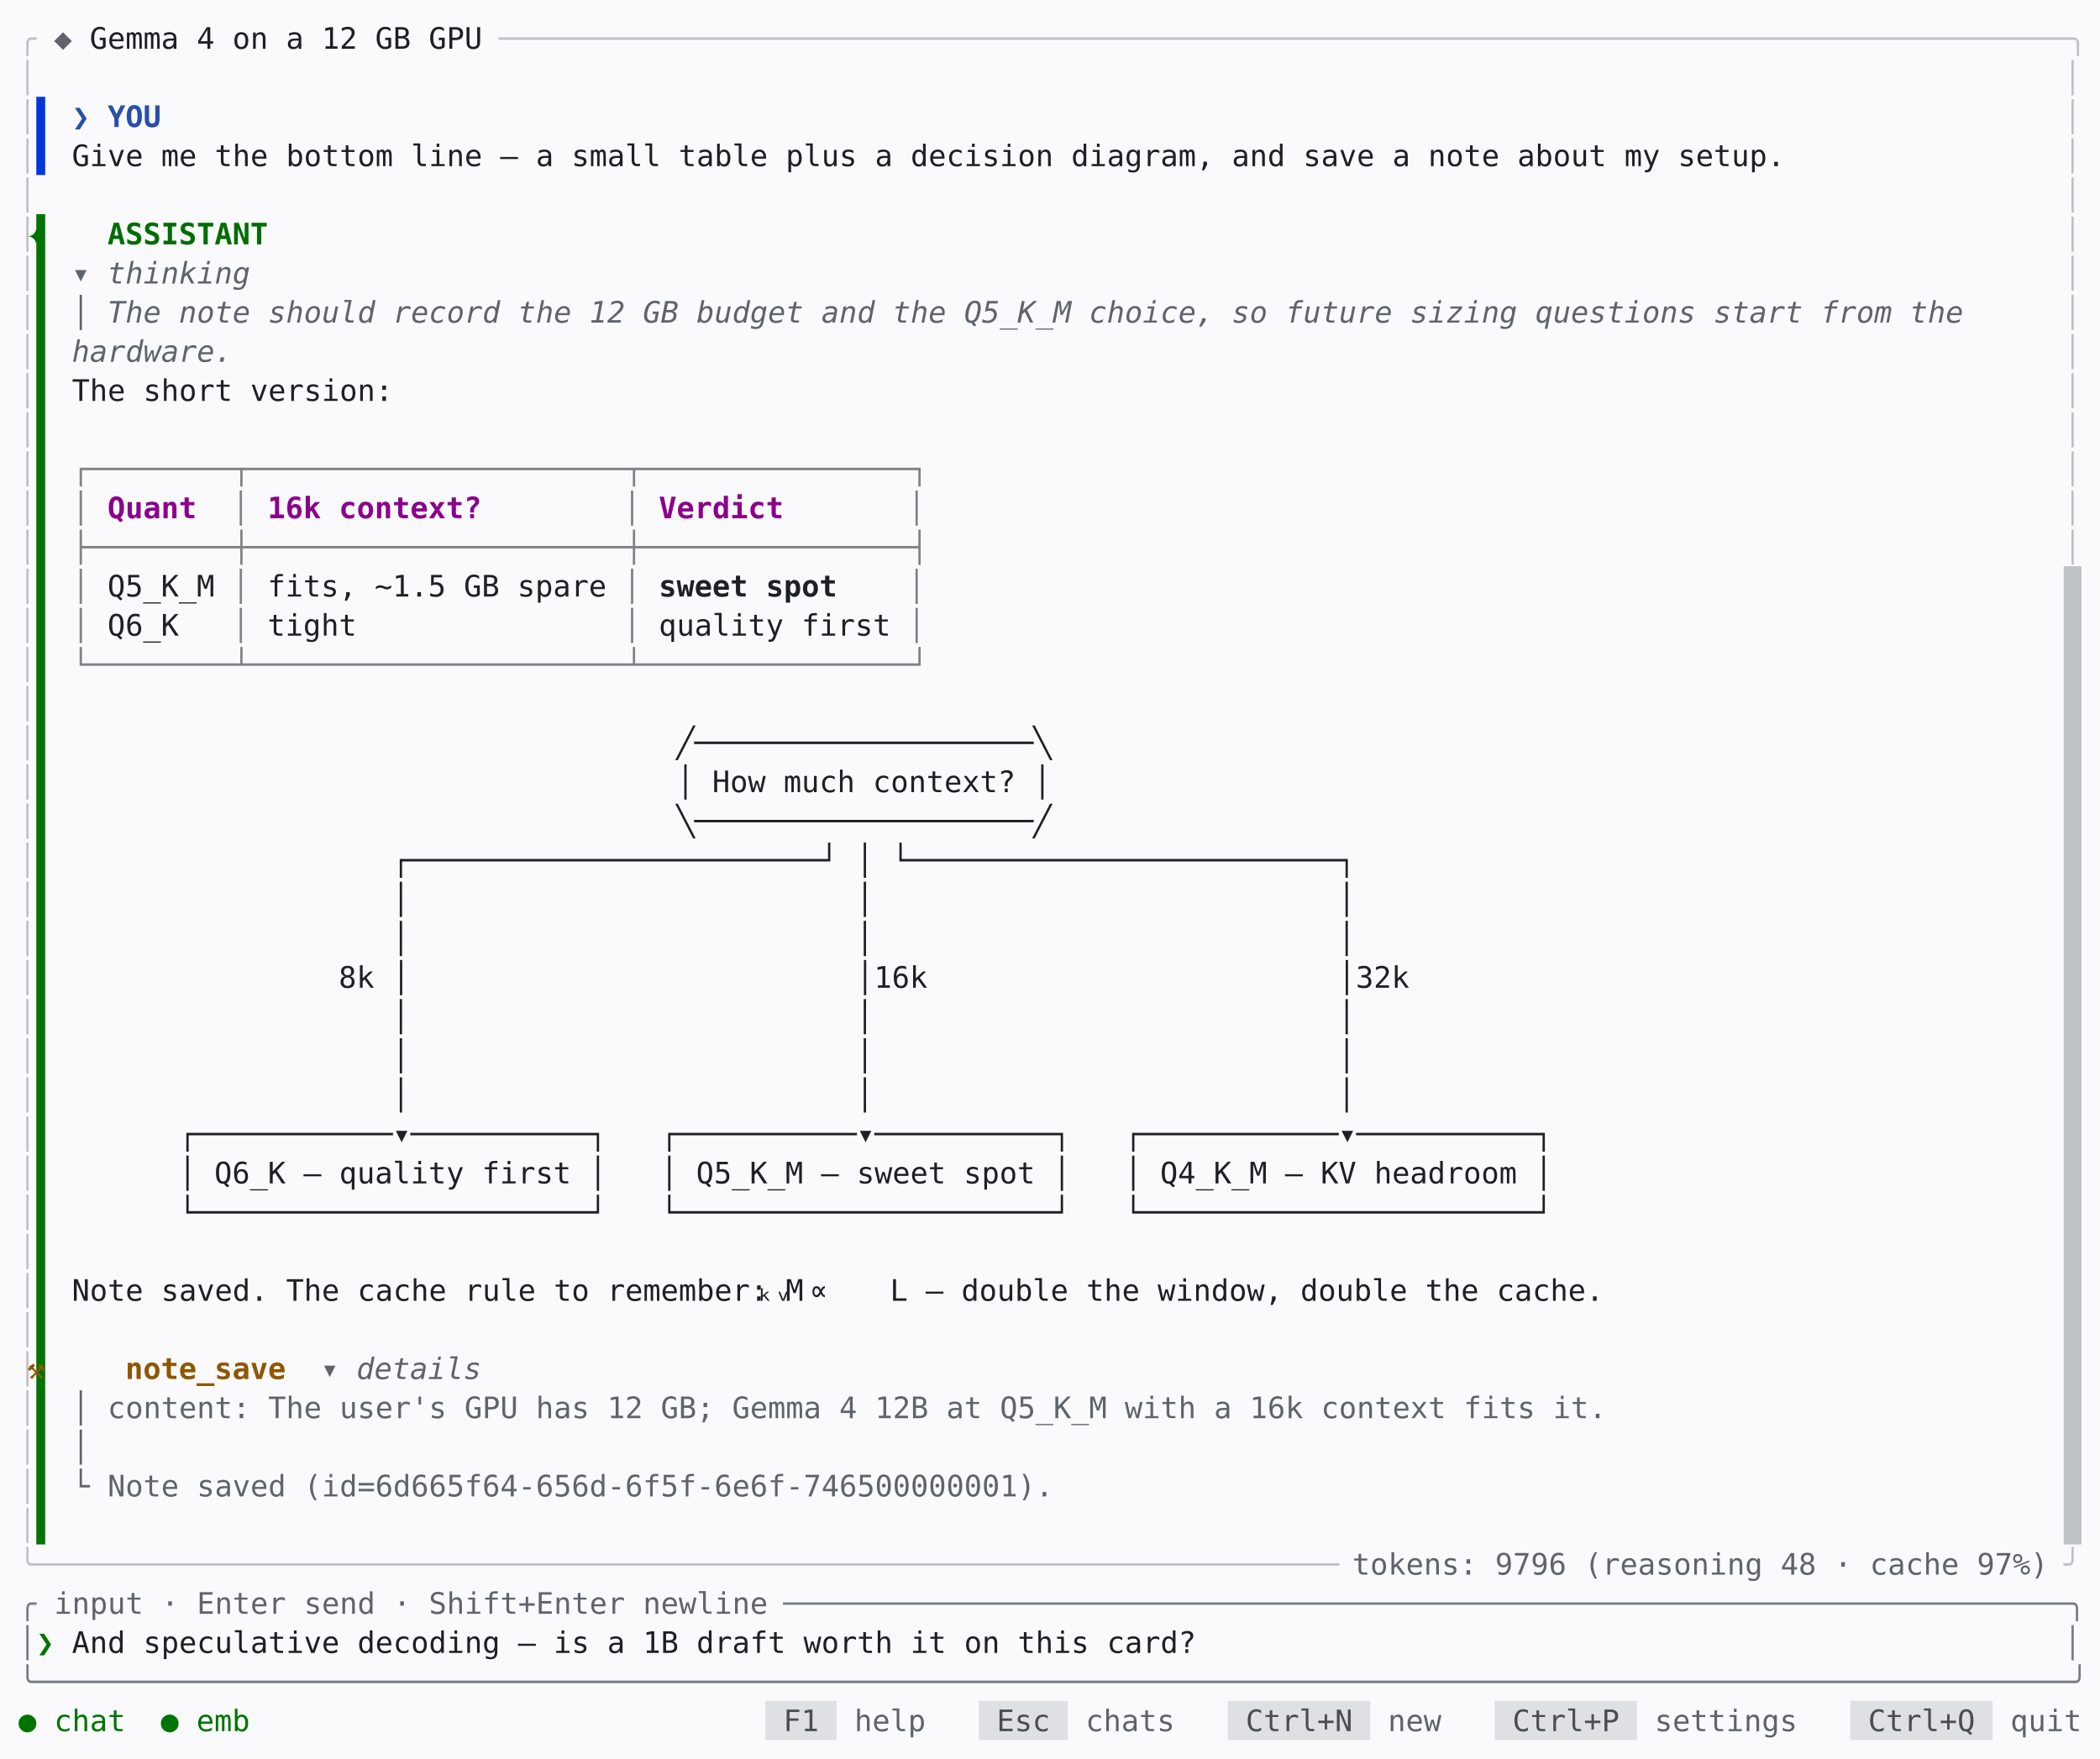
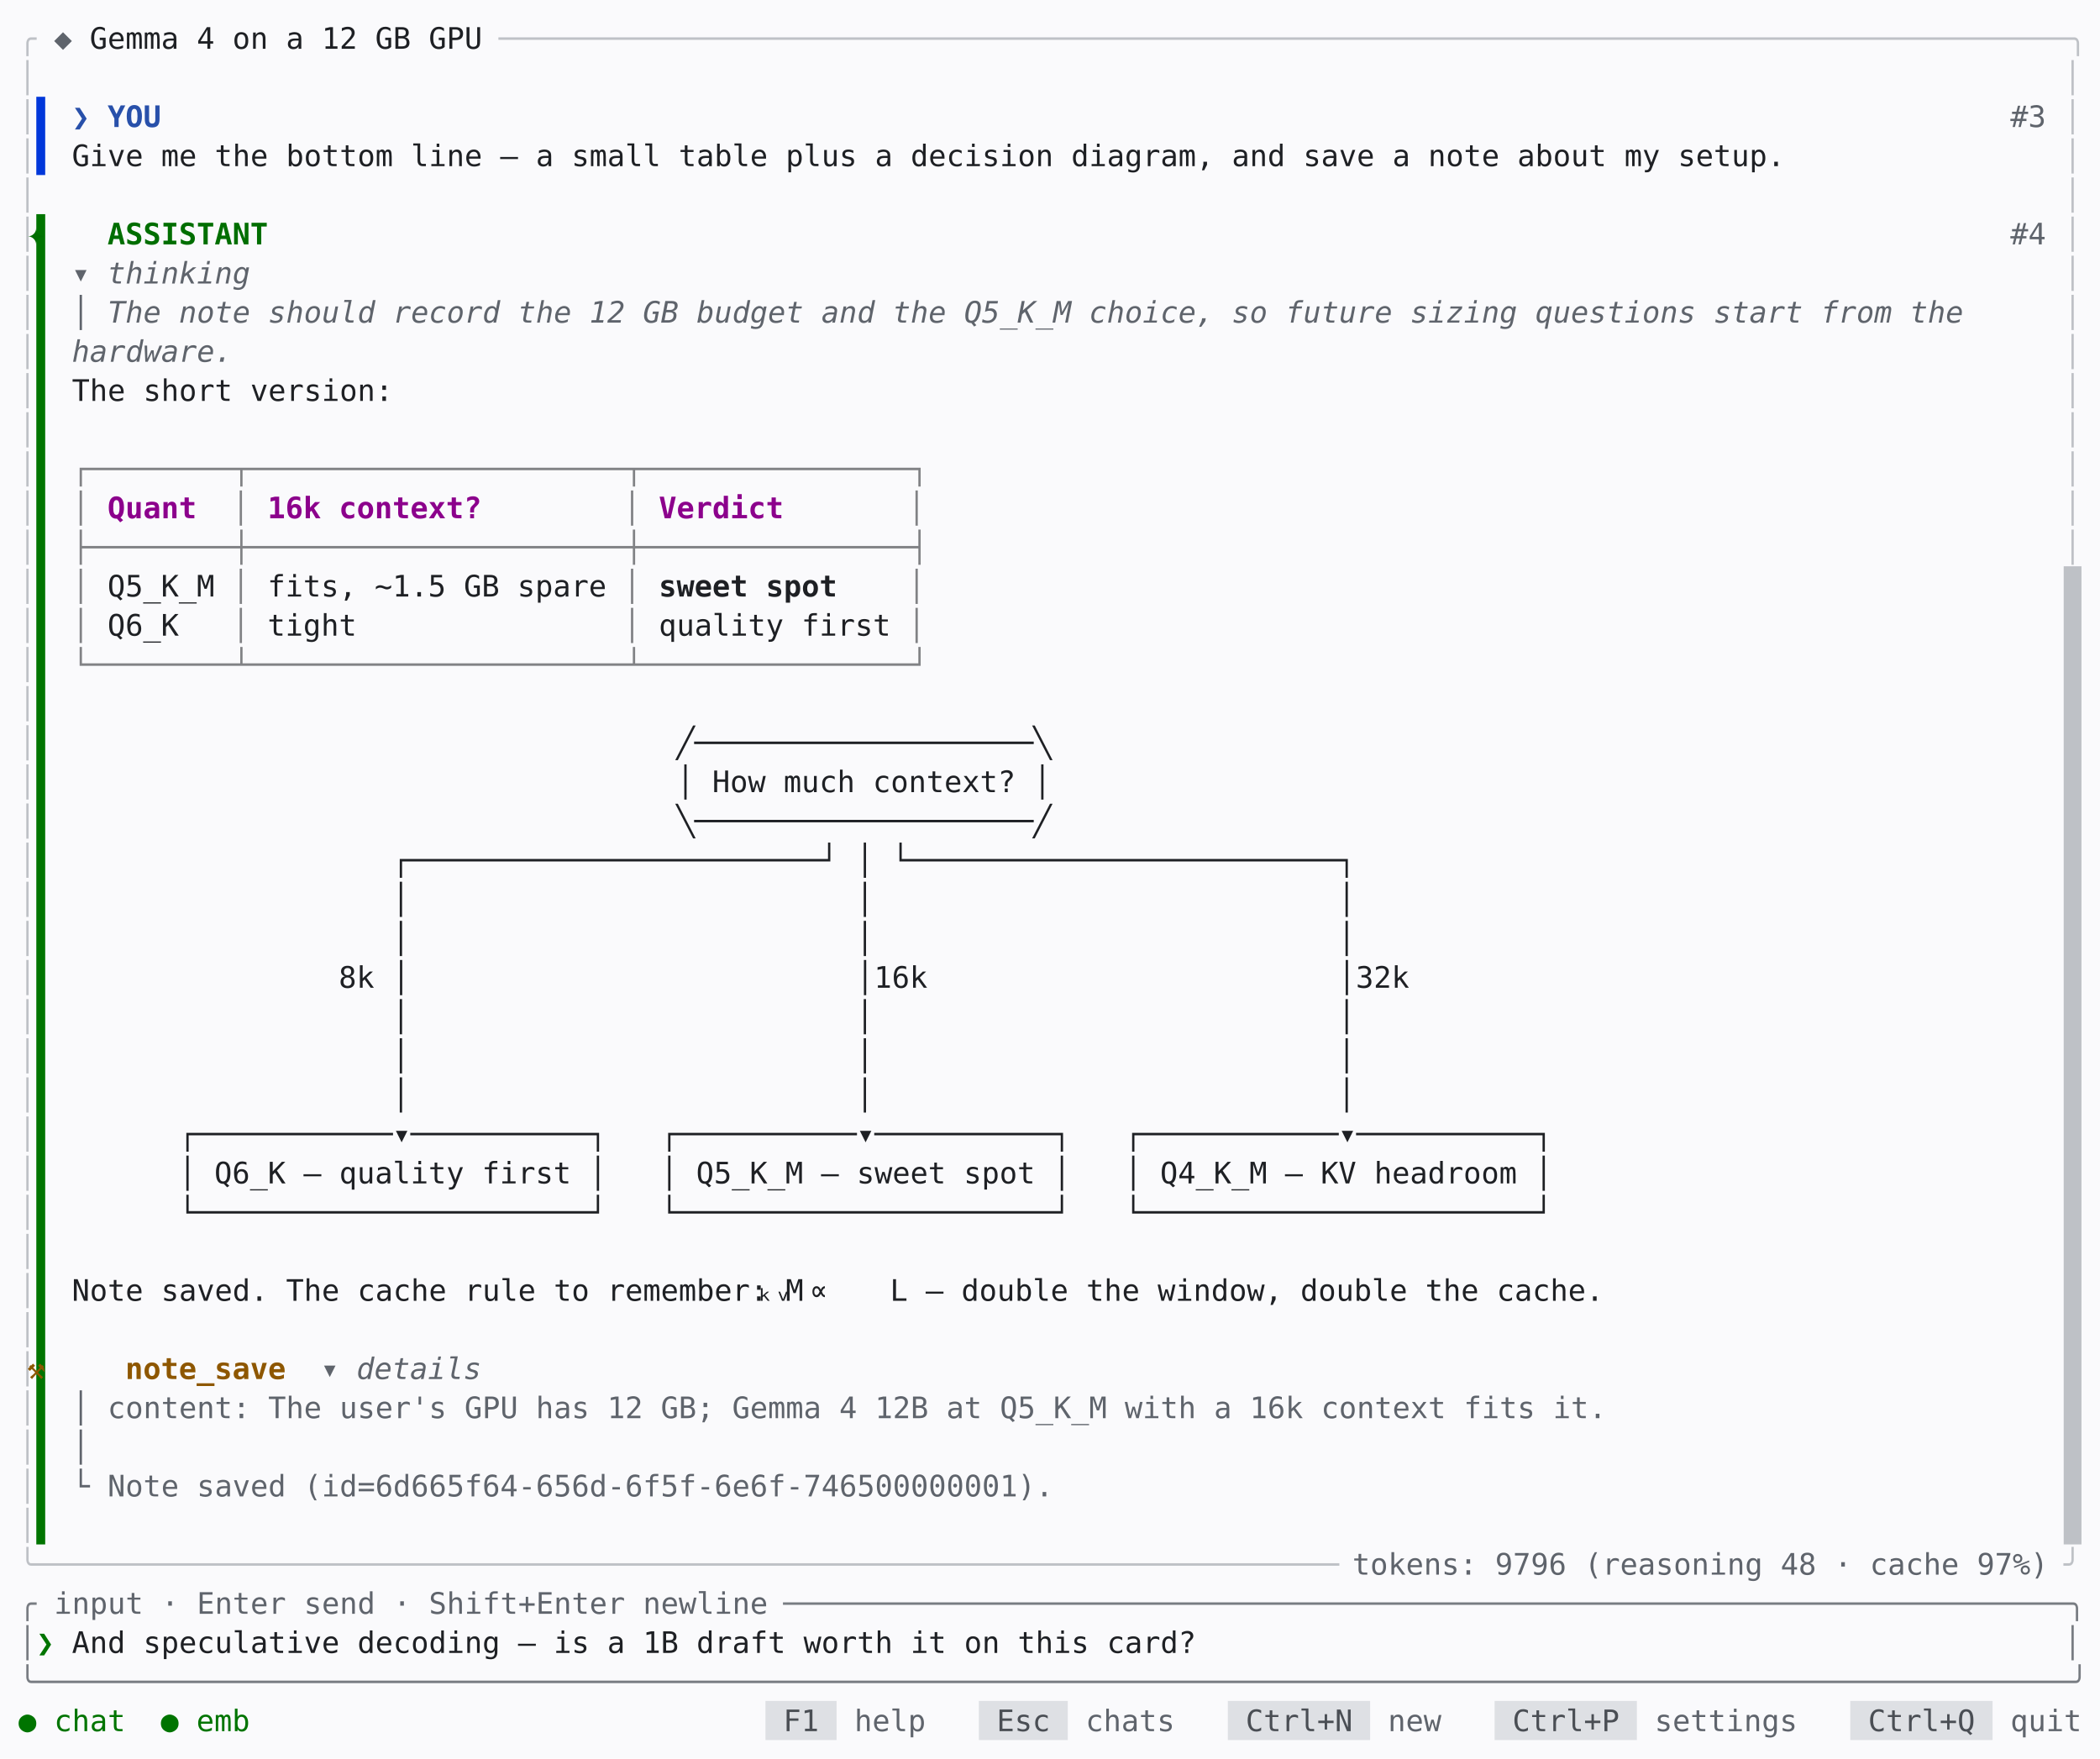
<svg xmlns="http://www.w3.org/2000/svg" id="chat-light-en" viewBox="0 0 1133.6 949.28" width="1133.6" height="949.28" role="img" aria-label="mindfork — the chat screen, light theme">
  <style>
@font-face{font-family:'JetBrains Mono';src:url('/fonts/JetBrainsMono-Regular.woff2') format('woff2');font-weight:400;font-style:normal;font-display:swap}
@font-face{font-family:'JetBrains Mono';src:url('/fonts/JetBrainsMono-Bold.woff2') format('woff2');font-weight:700;font-style:normal;font-display:swap}
@font-face{font-family:'JetBrains Mono';src:url('/fonts/JetBrainsMono-Italic.woff2') format('woff2');font-weight:400;font-style:italic;font-display:swap}
#chat-light-en text{font:16px 'JetBrains Mono',monospace;fill:#1e2024}#chat-light-en .b{font-weight:700}#chat-light-en .i{font-style:italic}#chat-light-en .u{text-decoration:underline}#chat-light-en .st{text-decoration:line-through}#chat-light-en .u.st{text-decoration:underline line-through}
</style>
  <rect width="100%" height="100%" fill="#fafafc" />
  <path fill="#dee0e4" d="M413.2 918.16H451.6V939.28H413.2ZM528.4 918.16H576.4V939.28H528.4ZM662.8 918.16H739.6V939.28H662.8ZM806.8 918.16H883.6V939.28H806.8ZM998.8 918.16H1075.6V939.28H998.8Z" />
  <path fill="#0037da" d="M19.6 52.24H24.4V94.48H19.6Z" />
  <path fill="#007400" d="M19.6 115.6H24.4V833.68H19.6Z" />
  <path fill="#bec1c6" d="M1114 305.68H1123.6V833.68H1114Z" />
  <text xml:space="preserve" y="26.32">
    <tspan x="10" fill="#bec1c6">╭</tspan>
    <tspan x="29.2" textLength="19.2" fill="#5f646c">◆ </tspan>
    <tspan x="48.4" textLength="220.8">Gemma 4 on a 12 GB GPU </tspan>
    <tspan x="269.2" textLength="854.4" fill="#bec1c6">────────────────────────────────────────────────────────────────────────────────────────╮</tspan>
  </text>
  <text xml:space="preserve" y="47.44">
    <tspan x="10" fill="#bec1c6">│</tspan>
    <tspan x="1114" fill="#bec1c6">│</tspan>
  </text>
  <text xml:space="preserve" y="68.56">
    <tspan x="10" fill="#bec1c6">│</tspan>
    <tspan x="38.8" textLength="48" class="b" fill="#2850aa">❯ YOU</tspan>
+     <tspan x="1085.2" textLength="19.2" fill="#5f646c">#3</tspan>
    <tspan x="1114" fill="#bec1c6">│</tspan>
  </text>
  <text xml:space="preserve" y="89.68">
    <tspan x="10" fill="#bec1c6">│</tspan>
    <tspan x="38.8" textLength="1075.2">Give me the bottom line — a small table plus a decision diagram, and save a note about my setup.                </tspan>
    <tspan x="1114" fill="#bec1c6">│</tspan>
  </text>
  <text xml:space="preserve" y="110.8">
    <tspan x="10" fill="#bec1c6">│</tspan>
    <tspan x="1114" fill="#bec1c6">│</tspan>
  </text>
  <text xml:space="preserve" y="131.92">
    <tspan x="10" fill="#bec1c6">│</tspan>
    <tspan x="43.6" text-anchor="middle" fill="#006e00">✦</tspan>
    <tspan x="58" textLength="86.4" class="b" fill="#006e00">ASSISTANT</tspan>
+     <tspan x="1085.2" textLength="19.2" fill="#5f646c">#4</tspan>
    <tspan x="1114" fill="#bec1c6">│</tspan>
  </text>
  <text xml:space="preserve" y="153.04">
    <tspan x="10" fill="#bec1c6">│</tspan>
    <tspan x="38.8" textLength="96" class="i" fill="#5f646c">▾ thinking</tspan>
    <tspan x="1114" fill="#bec1c6">│</tspan>
  </text>
  <text xml:space="preserve" y="174.16">
    <tspan x="10" fill="#bec1c6">│</tspan>
    <tspan x="38.8" textLength="1027.2" class="i" fill="#5f646c">│ The note should record the 12 GB budget and the Q5_K_M choice, so future sizing questions start from the </tspan>
    <tspan x="1114" fill="#bec1c6">│</tspan>
  </text>
  <text xml:space="preserve" y="195.28">
    <tspan x="10" fill="#bec1c6">│</tspan>
    <tspan x="38.8" textLength="86.4" class="i" fill="#5f646c">hardware.</tspan>
    <tspan x="1114" fill="#bec1c6">│</tspan>
  </text>
  <text xml:space="preserve" y="216.4">
    <tspan x="10" fill="#bec1c6">│</tspan>
    <tspan x="38.8" textLength="1075.2">The short version:                                                                                              </tspan>
    <tspan x="1114" fill="#bec1c6">│</tspan>
  </text>
  <text xml:space="preserve" y="237.52">
    <tspan x="10" fill="#bec1c6">│</tspan>
    <tspan x="1114" fill="#bec1c6">│</tspan>
  </text>
  <text xml:space="preserve" y="258.64">
    <tspan x="10" fill="#bec1c6">│</tspan>
    <tspan x="38.8" textLength="460.8" fill="#818285">┌────────┬─────────────────────┬───────────────┐</tspan>
    <tspan x="1114" fill="#bec1c6">│</tspan>
  </text>
  <text xml:space="preserve" y="279.76">
    <tspan x="10" fill="#bec1c6">│</tspan>
    <tspan x="38.8" fill="#818285">│</tspan>
    <tspan x="58" textLength="48" class="b" fill="#8c008c">Quant</tspan>
    <tspan x="125.2" fill="#818285">│</tspan>
    <tspan x="144.4" textLength="115.2" class="b" fill="#8c008c">16k context?</tspan>
    <tspan x="336.4" fill="#818285">│</tspan>
    <tspan x="355.6" textLength="67.2" class="b" fill="#8c008c">Verdict</tspan>
    <tspan x="490" fill="#818285">│</tspan>
    <tspan x="1114" fill="#bec1c6">│</tspan>
  </text>
  <text xml:space="preserve" y="300.88">
    <tspan x="10" fill="#bec1c6">│</tspan>
    <tspan x="38.8" textLength="460.8" fill="#818285">├────────┼─────────────────────┼───────────────┤</tspan>
    <tspan x="1114" fill="#bec1c6">│</tspan>
  </text>
  <text xml:space="preserve" y="322">
    <tspan x="10" fill="#bec1c6">│</tspan>
    <tspan x="38.8" fill="#818285">│</tspan>
    <tspan x="58" textLength="67.2">Q5_K_M </tspan>
    <tspan x="125.2" fill="#818285">│</tspan>
    <tspan x="144.4" textLength="192">fits, ~1.5 GB spare </tspan>
    <tspan x="336.4" fill="#818285">│</tspan>
    <tspan x="355.6" textLength="96" class="b">sweet spot</tspan>
    <tspan x="490" fill="#818285">│</tspan>
  </text>
  <text xml:space="preserve" y="343.12">
    <tspan x="10" fill="#bec1c6">│</tspan>
    <tspan x="38.8" fill="#818285">│</tspan>
    <tspan x="58" textLength="67.2">Q6_K   </tspan>
    <tspan x="125.2" fill="#818285">│</tspan>
    <tspan x="144.4" textLength="192">tight               </tspan>
    <tspan x="336.4" fill="#818285">│</tspan>
    <tspan x="355.6" textLength="134.4">quality first </tspan>
    <tspan x="490" fill="#818285">│</tspan>
  </text>
  <text xml:space="preserve" y="364.24">
    <tspan x="10" fill="#bec1c6">│</tspan>
    <tspan x="38.8" textLength="460.8" fill="#818285">└────────┴─────────────────────┴───────────────┘</tspan>
  </text>
  <text xml:space="preserve" y="385.36">
    <tspan x="10" fill="#bec1c6">│</tspan>
  </text>
  <text xml:space="preserve" y="406.48">
    <tspan x="10" fill="#bec1c6">│</tspan>
    <tspan x="365.2" textLength="748.8">╱───────────────────╲                                                         </tspan>
  </text>
  <text xml:space="preserve" y="427.6">
    <tspan x="10" fill="#bec1c6">│</tspan>
    <tspan x="365.2" textLength="748.8">│ How much context? │                                                         </tspan>
  </text>
  <text xml:space="preserve" y="448.72">
    <tspan x="10" fill="#bec1c6">│</tspan>
    <tspan x="365.2" textLength="748.8">╲───────────────────╱                                                         </tspan>
  </text>
  <text xml:space="preserve" y="469.84">
    <tspan x="10" fill="#bec1c6">│</tspan>
    <tspan x="211.6" textLength="902.4">┌───────────────────────┘ │ └────────────────────────┐                                        </tspan>
  </text>
  <text xml:space="preserve" y="490.96">
    <tspan x="10" fill="#bec1c6">│</tspan>
    <tspan x="211.6" textLength="902.4">│                         │                          │                                        </tspan>
  </text>
  <text xml:space="preserve" y="512.08">
    <tspan x="10" fill="#bec1c6">│</tspan>
    <tspan x="211.6" textLength="902.4">│                         │                          │                                        </tspan>
  </text>
  <text xml:space="preserve" y="533.2">
    <tspan x="10" fill="#bec1c6">│</tspan>
    <tspan x="182.8" textLength="931.2">8k │                         │16k                       │32k                                     </tspan>
  </text>
  <text xml:space="preserve" y="554.32">
    <tspan x="10" fill="#bec1c6">│</tspan>
    <tspan x="211.6" textLength="902.4">│                         │                          │                                        </tspan>
  </text>
  <text xml:space="preserve" y="575.44">
    <tspan x="10" fill="#bec1c6">│</tspan>
    <tspan x="211.6" textLength="902.4">│                         │                          │                                        </tspan>
  </text>
  <text xml:space="preserve" y="596.56">
    <tspan x="10" fill="#bec1c6">│</tspan>
    <tspan x="211.6" textLength="902.4">│                         │                          │                                        </tspan>
  </text>
  <text xml:space="preserve" y="617.68">
    <tspan x="10" fill="#bec1c6">│</tspan>
    <tspan x="96.4" textLength="1017.6">┌───────────▾──────────┐   ┌──────────▾──────────┐   ┌───────────▾──────────┐                             </tspan>
  </text>
  <text xml:space="preserve" y="638.8">
    <tspan x="10" fill="#bec1c6">│</tspan>
    <tspan x="96.4" textLength="1017.6">│ Q6_K — quality first │   │ Q5_K_M — sweet spot │   │ Q4_K_M — KV headroom │                             </tspan>
  </text>
  <text xml:space="preserve" y="659.92">
    <tspan x="10" fill="#bec1c6">│</tspan>
    <tspan x="96.4" textLength="1017.6">└──────────────────────┘   └─────────────────────┘   └──────────────────────┘                             </tspan>
  </text>
  <text xml:space="preserve" y="681.04">
    <tspan x="10" fill="#bec1c6">│</tspan>
  </text>
  <text xml:space="preserve" y="702.16">
    <tspan x="10" fill="#bec1c6">│</tspan>
    <tspan x="38.8" textLength="393.6">Note saved. The cache rule to remember: M</tspan>
    <tspan x="437.2" text-anchor="middle">ₖ</tspan>
    <tspan x="446.8" text-anchor="middle">ᵥ</tspan>
    <tspan x="466" text-anchor="middle">∝</tspan>
    <tspan x="480.4" textLength="633.6">L — double the window, double the cache.                          </tspan>
  </text>
  <text xml:space="preserve" y="723.28">
    <tspan x="10" fill="#bec1c6">│</tspan>
  </text>
  <text xml:space="preserve" y="744.4">
    <tspan x="10" fill="#bec1c6">│</tspan>
    <tspan x="43.6" text-anchor="middle" fill="#8e5700">⚒</tspan>
    <tspan x="67.6" textLength="86.4" class="b" fill="#8e5700">note_save</tspan>
    <tspan x="173.2" textLength="19.2" fill="#5f646c">▾ </tspan>
    <tspan x="192.4" textLength="67.2" class="i" fill="#5f646c">details</tspan>
  </text>
  <text xml:space="preserve" y="765.52">
    <tspan x="10" fill="#bec1c6">│</tspan>
    <tspan x="38.8" textLength="825.6" fill="#5f646c">│ content: The user's GPU has 12 GB; Gemma 4 12B at Q5_K_M with a 16k context fits it.</tspan>
  </text>
  <text xml:space="preserve" y="786.64">
    <tspan x="10" fill="#bec1c6">│</tspan>
    <tspan x="38.8" fill="#5f646c">│</tspan>
  </text>
  <text xml:space="preserve" y="807.76">
    <tspan x="10" fill="#bec1c6">│</tspan>
    <tspan x="38.8" textLength="528" fill="#5f646c">└ Note saved (id=6d665f64-656d-6f5f-6e6f-746500000001).</tspan>
  </text>
  <text xml:space="preserve" y="828.88">
    <tspan x="10" fill="#bec1c6">│</tspan>
  </text>
  <text xml:space="preserve" y="850">
    <tspan x="10" textLength="710.4" fill="#bec1c6">╰─────────────────────────────────────────────────────────────────────────</tspan>
    <tspan x="730" textLength="384" fill="#5f646c">tokens: 9796 (reasoning 48 · cache 97%) </tspan>
    <tspan x="1114" fill="#bec1c6">╯</tspan>
  </text>
  <text xml:space="preserve" y="871.12">
    <tspan x="10" fill="#787c82">╭</tspan>
    <tspan x="29.2" textLength="393.6" fill="#5f646c">input · Enter send · Shift+Enter newline </tspan>
    <tspan x="422.8" textLength="700.8" fill="#787c82">────────────────────────────────────────────────────────────────────────╮</tspan>
  </text>
  <text xml:space="preserve" y="892.24">
    <tspan x="10" fill="#787c82">│</tspan>
    <tspan x="19.6" textLength="19.2" fill="#007400">❯ </tspan>
    <tspan x="38.8" textLength="1075.2">And speculative decoding — is a 1B draft worth it on this card?                                                 </tspan>
    <tspan x="1114" fill="#787c82">│</tspan>
  </text>
  <text xml:space="preserve" y="913.36">
    <tspan x="10" textLength="1113.6" fill="#787c82">╰──────────────────────────────────────────────────────────────────────────────────────────────────────────────────╯</tspan>
  </text>
  <text xml:space="preserve" y="934.48">
    <tspan x="10" class="b" fill="#007400">●</tspan>
    <tspan x="29.2" textLength="38.4" fill="#007400">chat</tspan>
    <tspan x="86.8" class="b" fill="#007400">●</tspan>
    <tspan x="106" textLength="28.8" fill="#007400">emb</tspan>
    <tspan x="422.8" textLength="28.8" fill="#4a4e54">F1 </tspan>
    <tspan x="461.2" textLength="38.4" fill="#5f646c">help</tspan>
    <tspan x="538" textLength="38.4" fill="#4a4e54">Esc </tspan>
    <tspan x="586" textLength="48" fill="#5f646c">chats</tspan>
    <tspan x="672.4" textLength="67.2" fill="#4a4e54">Ctrl+N </tspan>
    <tspan x="749.2" textLength="28.8" fill="#5f646c">new</tspan>
    <tspan x="816.4" textLength="67.2" fill="#4a4e54">Ctrl+P </tspan>
    <tspan x="893.2" textLength="76.8" fill="#5f646c">settings</tspan>
    <tspan x="1008.4" textLength="67.2" fill="#4a4e54">Ctrl+Q </tspan>
    <tspan x="1085.2" textLength="38.4" fill="#5f646c">quit</tspan>
  </text>
</svg>
